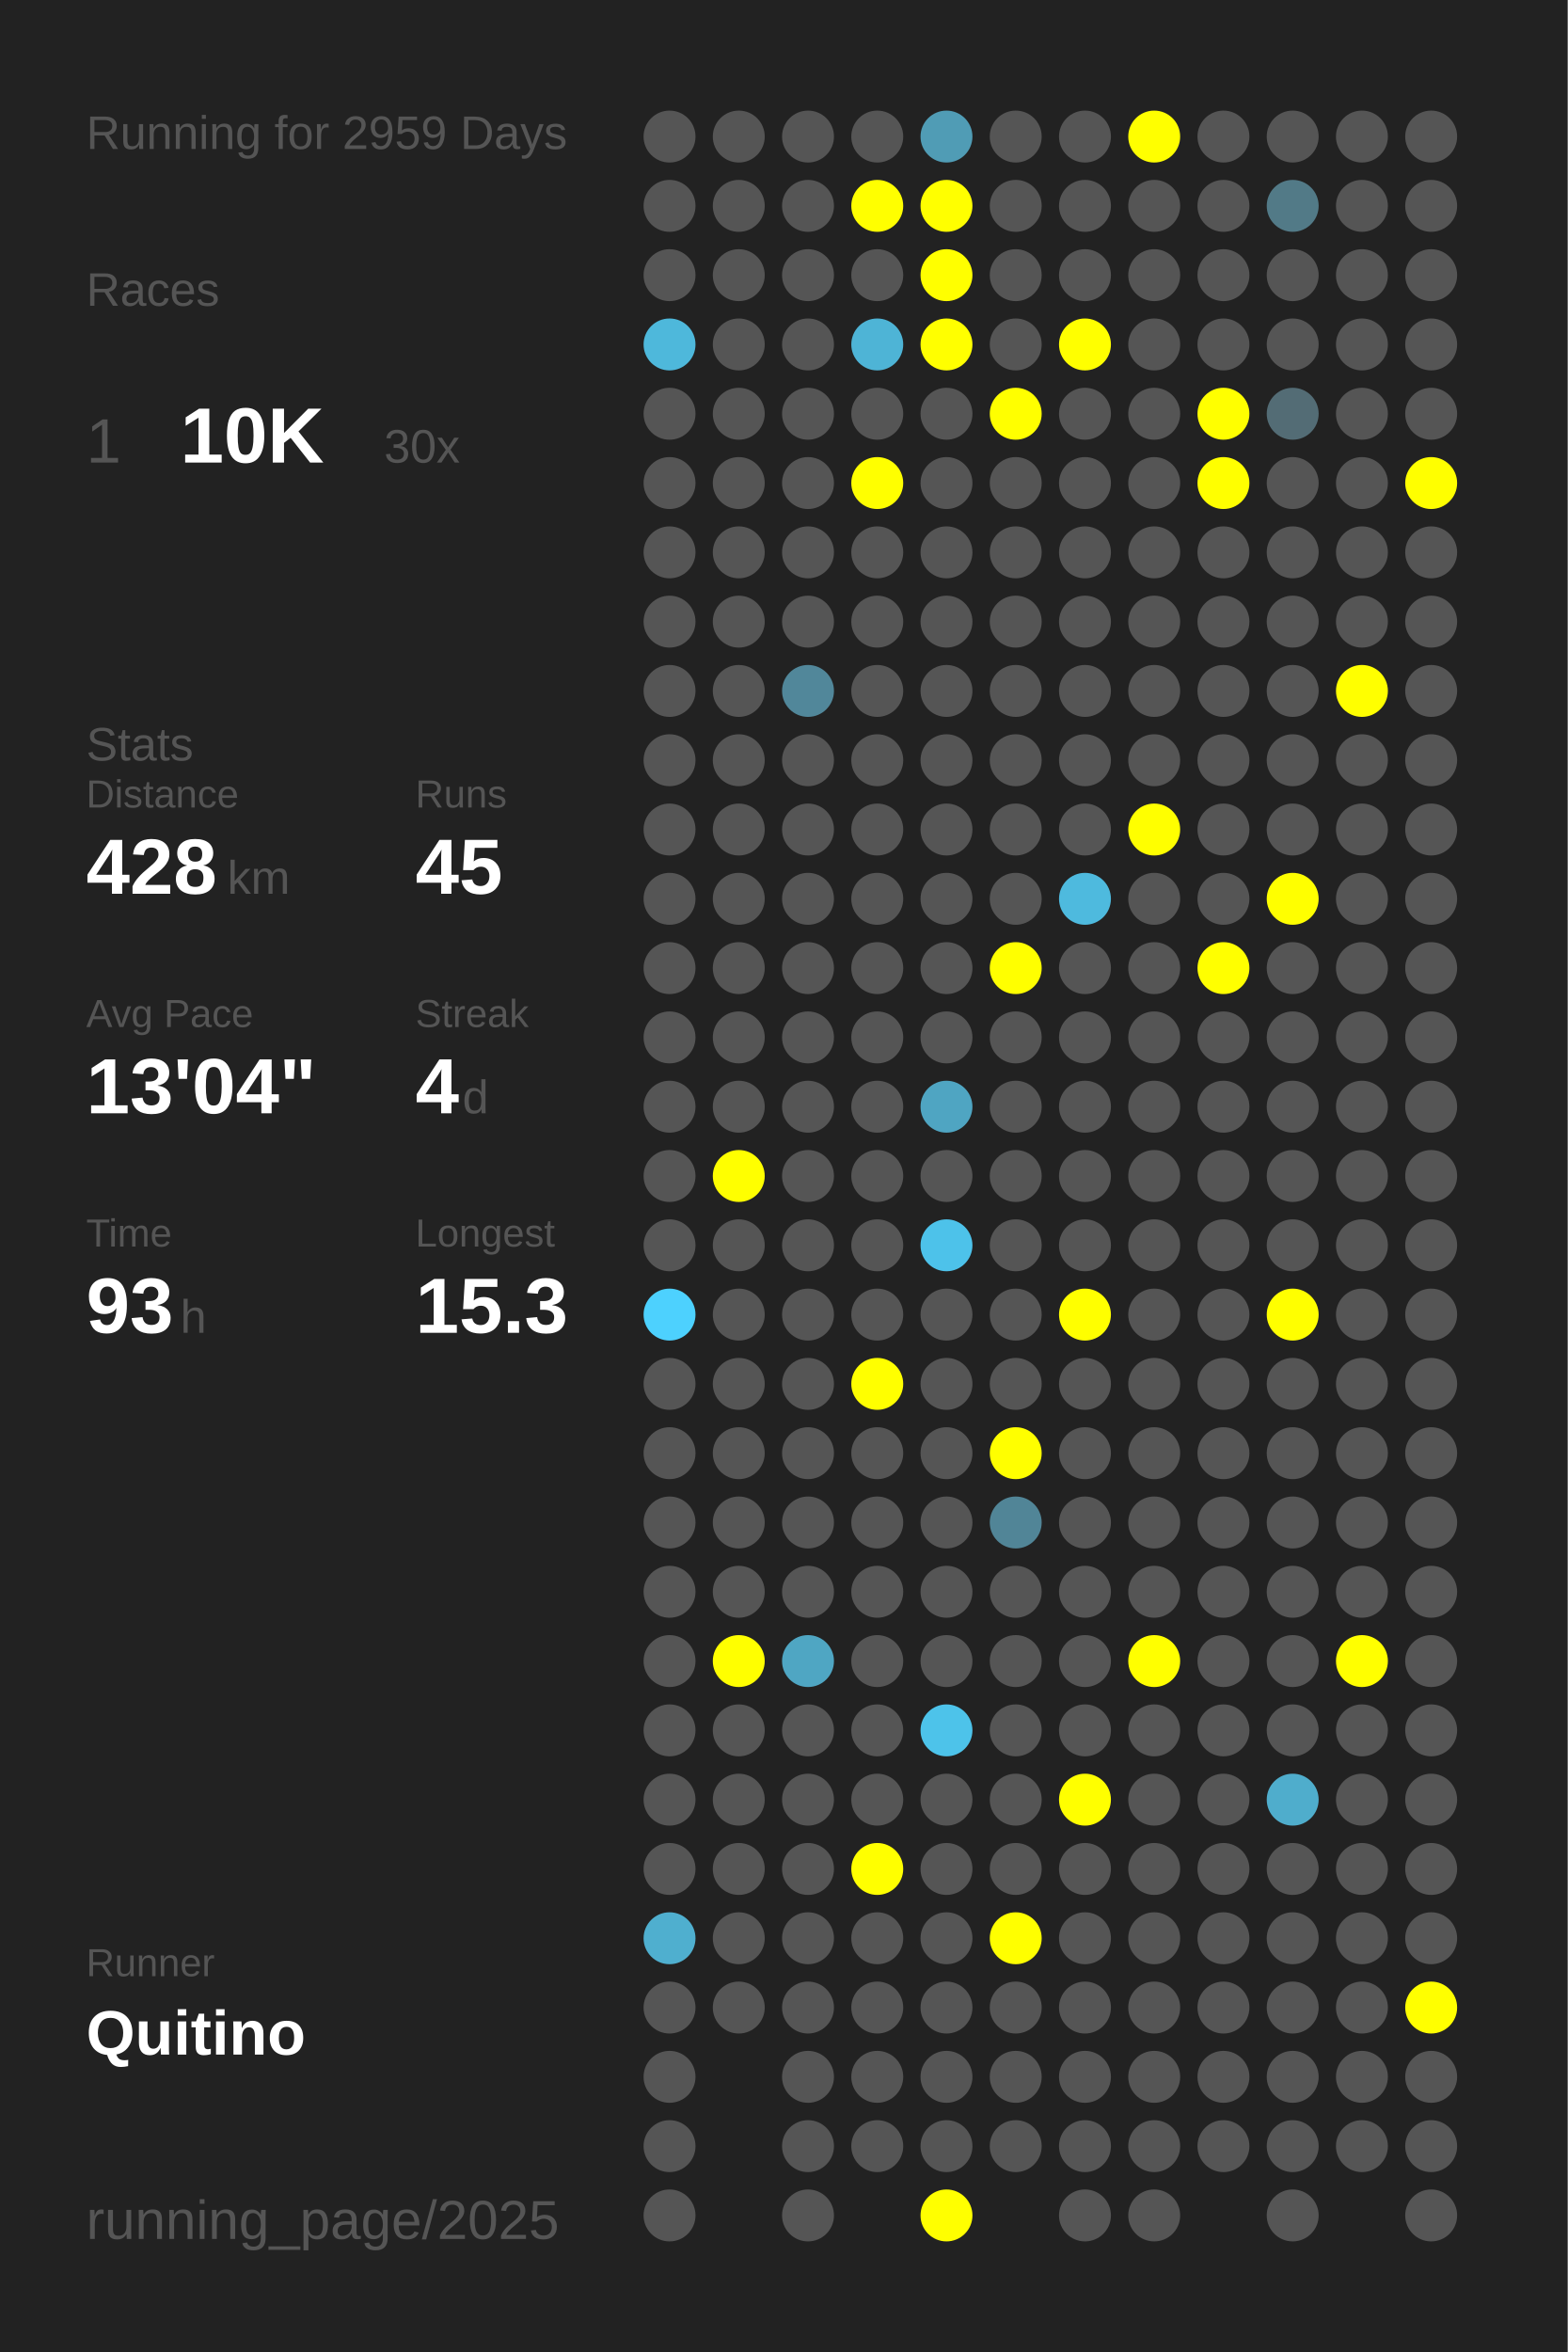
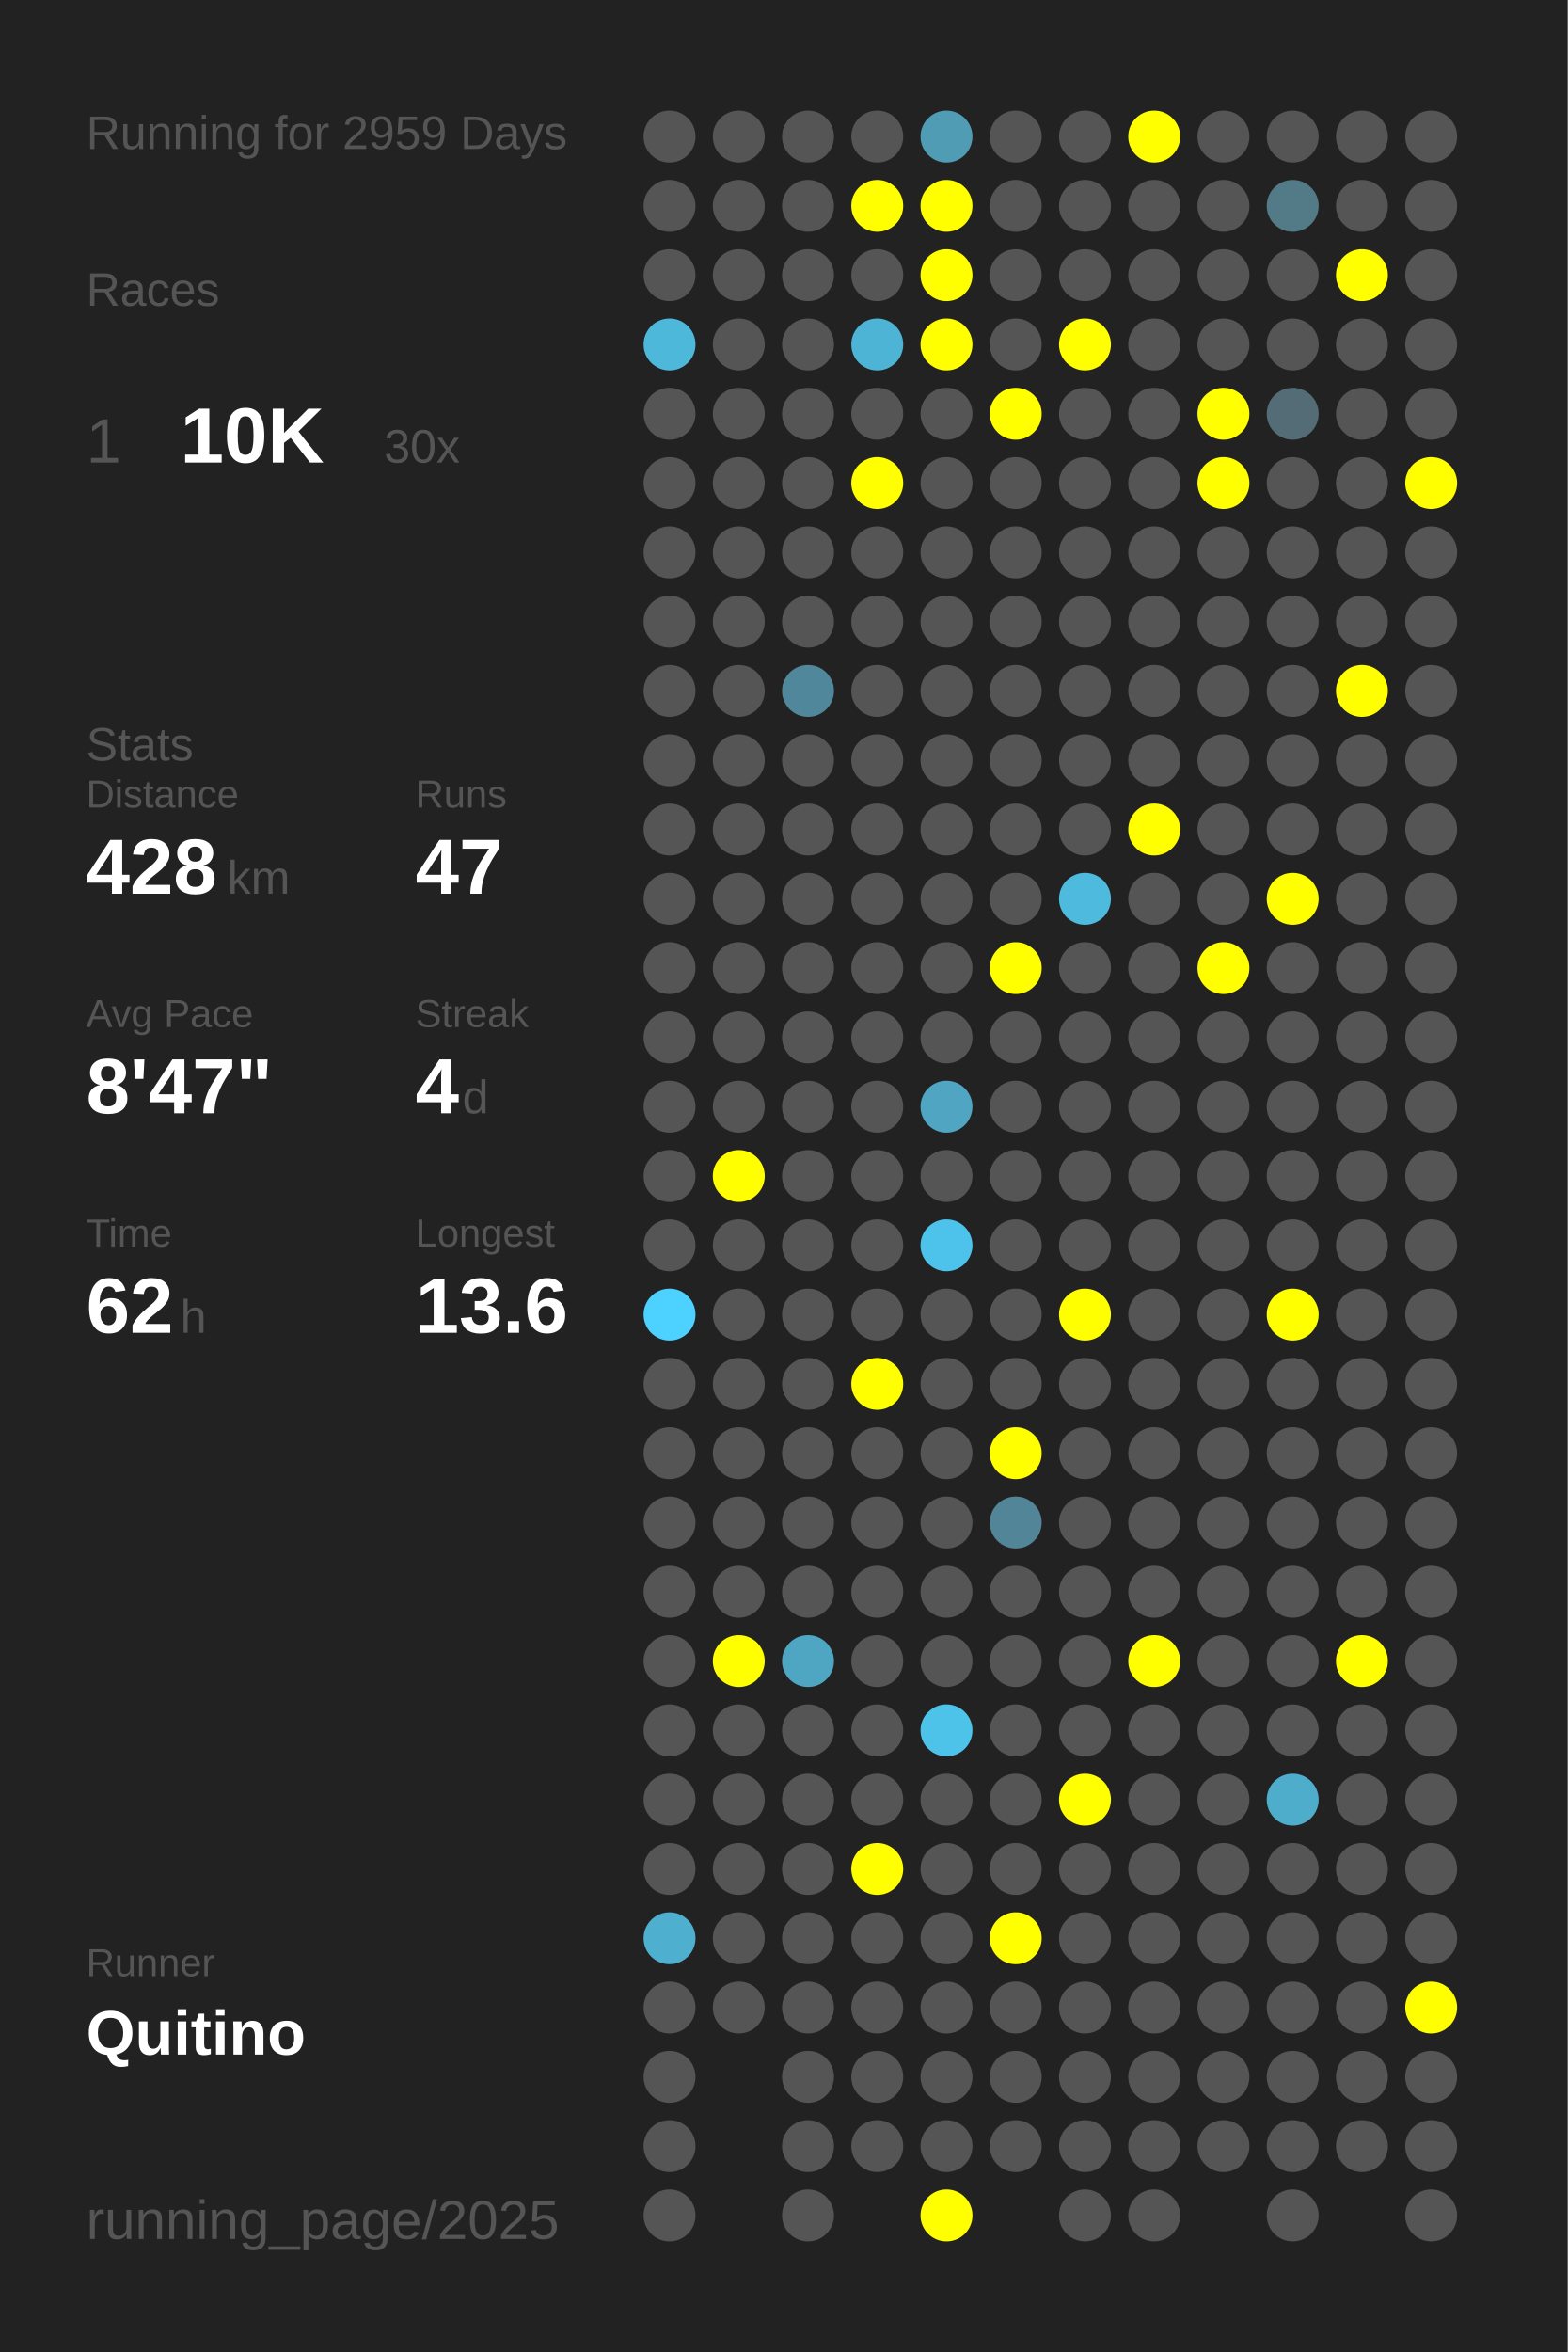
<svg xmlns="http://www.w3.org/2000/svg" baseProfile="full" height="300mm" version="1.1" viewBox="0,0,200,300" width="200mm">
  <defs />
  <rect fill="#222222" height="300" width="200" x="0" y="0" />
  <text fill="#555555" style="font-size:6px; font-family:Arial;" x="11" y="19">Running for 2959 Days</text>
  <text fill="#555555" style="font-size:6px; font-family:Arial;" x="11" y="39">Races</text>
  <text fill="#555555" style="font-size:8px; font-family:Arial;" x="11" y="59">1</text>
  <text fill="#FFFFFF" style="font-size:10px; font-family:Arial; font-weight:bold;" x="23" y="59">10K</text>
  <text fill="#555555" style="font-size:6px; font-family:Arial;" x="49" y="59">30x</text>
  <text fill="#555555" style="font-size:6px; font-family:Arial;" x="11" y="97">Stats</text>
  <text fill="#555555" style="font-size:5px; font-family:Arial;" x="11" y="103">Distance</text>
  <text fill="#FFFFFF" style="font-size:10px; font-family:Arial; font-weight:bold;" x="11" y="114">428</text>
  <text fill="#555555" style="font-size:6px; font-family:Arial;" x="29" y="114">km</text>
  <text fill="#555555" style="font-size:5px; font-family:Arial;" x="53" y="103">Runs</text>
-   <text fill="#FFFFFF" style="font-size:10px; font-family:Arial; font-weight:bold;" x="53" y="114">45</text>
+   <text fill="#FFFFFF" style="font-size:10px; font-family:Arial; font-weight:bold;" x="53" y="114">47</text>
  <text fill="#555555" style="font-size:5px; font-family:Arial;" x="11" y="131">Avg Pace</text>
-   <text fill="#FFFFFF" style="font-size:10px; font-family:Arial; font-weight:bold;" x="11" y="142">13'04"</text>
+   <text fill="#FFFFFF" style="font-size:10px; font-family:Arial; font-weight:bold;" x="11" y="142">8'47"</text>
  <text fill="#555555" style="font-size:5px; font-family:Arial;" x="53" y="131">Streak</text>
  <text fill="#FFFFFF" style="font-size:10px; font-family:Arial; font-weight:bold;" x="53" y="142">4</text>
  <text fill="#555555" style="font-size:6px; font-family:Arial;" x="59" y="142">d</text>
  <text fill="#555555" style="font-size:5px; font-family:Arial;" x="11" y="159">Time</text>
-   <text fill="#FFFFFF" style="font-size:10px; font-family:Arial; font-weight:bold;" x="11" y="170">93</text>
+   <text fill="#FFFFFF" style="font-size:10px; font-family:Arial; font-weight:bold;" x="11" y="170">62</text>
  <text fill="#555555" style="font-size:6px; font-family:Arial;" x="23" y="170">h</text>
  <text fill="#555555" style="font-size:5px; font-family:Arial;" x="53" y="159">Longest</text>
-   <text fill="#FFFFFF" style="font-size:10px; font-family:Arial; font-weight:bold;" x="53" y="170">15.3</text>
+   <text fill="#FFFFFF" style="font-size:10px; font-family:Arial; font-weight:bold;" x="53" y="170">13.6</text>
  <text fill="#555555" style="font-size:5px; font-family:Arial;" x="11" y="252.065">Runner</text>
  <text fill="#FFFFFF" style="font-size:8px; font-family:Arial; font-weight:bold;" x="11" y="262.065">Quitino</text>
  <text fill="#555555" style="font-size:7px; font-family:Arial;" x="11" y="285.581">running_page/2025</text>
  <circle cx="85.417" cy="17.419" fill="#555555" r="3.312" />
  <circle cx="85.417" cy="26.258" fill="#555555" r="3.312" />
  <circle cx="85.417" cy="35.097" fill="#555555" r="3.312" />
  <circle cx="85.417" cy="43.935" fill="#4eb8db" r="3.312" />
  <circle cx="85.417" cy="52.774" fill="#555555" r="3.312" />
  <circle cx="85.417" cy="61.613" fill="#555555" r="3.312" />
  <circle cx="85.417" cy="70.452" fill="#555555" r="3.312" />
  <circle cx="85.417" cy="79.29" fill="#555555" r="3.312" />
  <circle cx="85.417" cy="88.129" fill="#555555" r="3.312" />
  <circle cx="85.417" cy="96.968" fill="#555555" r="3.312" />
  <circle cx="85.417" cy="105.806" fill="#555555" r="3.312" />
  <circle cx="85.417" cy="114.645" fill="#555555" r="3.312" />
  <circle cx="85.417" cy="123.484" fill="#555555" r="3.312" />
  <circle cx="85.417" cy="132.323" fill="#555555" r="3.312" />
  <circle cx="85.417" cy="141.161" fill="#555555" r="3.312" />
  <circle cx="85.417" cy="150" fill="#555555" r="3.312" />
  <circle cx="85.417" cy="158.839" fill="#555555" r="3.312" />
  <circle cx="85.417" cy="167.677" fill="#4dd1fe" r="3.312" />
  <circle cx="85.417" cy="176.516" fill="#555555" r="3.312" />
  <circle cx="85.417" cy="185.355" fill="#555555" r="3.312" />
  <circle cx="85.417" cy="194.194" fill="#555555" r="3.312" />
  <circle cx="85.417" cy="203.032" fill="#555555" r="3.312" />
  <circle cx="85.417" cy="211.871" fill="#555555" r="3.312" />
  <circle cx="85.417" cy="220.71" fill="#555555" r="3.312" />
  <circle cx="85.417" cy="229.548" fill="#555555" r="3.312" />
  <circle cx="85.417" cy="238.387" fill="#555555" r="3.312" />
  <circle cx="85.417" cy="247.226" fill="#4fafcf" r="3.312" />
  <circle cx="85.417" cy="256.065" fill="#555555" r="3.312" />
  <circle cx="85.417" cy="264.903" fill="#555555" r="3.312" />
  <circle cx="85.417" cy="273.742" fill="#555555" r="3.312" />
  <circle cx="85.417" cy="282.581" fill="#555555" r="3.312" />
  <circle cx="94.25" cy="17.419" fill="#555555" r="3.312" />
  <circle cx="94.25" cy="26.258" fill="#555555" r="3.312" />
  <circle cx="94.25" cy="35.097" fill="#555555" r="3.312" />
  <circle cx="94.25" cy="43.935" fill="#555555" r="3.312" />
  <circle cx="94.25" cy="52.774" fill="#555555" r="3.312" />
  <circle cx="94.25" cy="61.613" fill="#555555" r="3.312" />
  <circle cx="94.25" cy="70.452" fill="#555555" r="3.312" />
  <circle cx="94.25" cy="79.29" fill="#555555" r="3.312" />
  <circle cx="94.25" cy="88.129" fill="#555555" r="3.312" />
  <circle cx="94.25" cy="96.968" fill="#555555" r="3.312" />
  <circle cx="94.25" cy="105.806" fill="#555555" r="3.312" />
  <circle cx="94.25" cy="114.645" fill="#555555" r="3.312" />
  <circle cx="94.25" cy="123.484" fill="#555555" r="3.312" />
  <circle cx="94.25" cy="132.323" fill="#555555" r="3.312" />
  <circle cx="94.25" cy="141.161" fill="#555555" r="3.312" />
  <circle cx="94.25" cy="150" fill="#FFFF00" r="3.312" />
  <circle cx="94.25" cy="158.839" fill="#555555" r="3.312" />
  <circle cx="94.25" cy="167.677" fill="#555555" r="3.312" />
  <circle cx="94.25" cy="176.516" fill="#555555" r="3.312" />
  <circle cx="94.25" cy="185.355" fill="#555555" r="3.312" />
  <circle cx="94.25" cy="194.194" fill="#555555" r="3.312" />
  <circle cx="94.25" cy="203.032" fill="#555555" r="3.312" />
  <circle cx="94.25" cy="211.871" fill="#FFFF00" r="3.312" />
  <circle cx="94.25" cy="220.71" fill="#555555" r="3.312" />
  <circle cx="94.25" cy="229.548" fill="#555555" r="3.312" />
  <circle cx="94.25" cy="238.387" fill="#555555" r="3.312" />
  <circle cx="94.25" cy="247.226" fill="#555555" r="3.312" />
  <circle cx="94.25" cy="256.065" fill="#555555" r="3.312" />
  <circle cx="103.083" cy="17.419" fill="#555555" r="3.312" />
  <circle cx="103.083" cy="26.258" fill="#555555" r="3.312" />
  <circle cx="103.083" cy="35.097" fill="#555555" r="3.312" />
  <circle cx="103.083" cy="43.935" fill="#555555" r="3.312" />
  <circle cx="103.083" cy="52.774" fill="#555555" r="3.312" />
  <circle cx="103.083" cy="61.613" fill="#555555" r="3.312" />
  <circle cx="103.083" cy="70.452" fill="#555555" r="3.312" />
  <circle cx="103.083" cy="79.29" fill="#555555" r="3.312" />
  <circle cx="103.083" cy="88.129" fill="#51879a" r="3.312" />
  <circle cx="103.083" cy="96.968" fill="#555555" r="3.312" />
  <circle cx="103.083" cy="105.806" fill="#555555" r="3.312" />
  <circle cx="103.083" cy="114.645" fill="#555555" r="3.312" />
  <circle cx="103.083" cy="123.484" fill="#555555" r="3.312" />
  <circle cx="103.083" cy="132.323" fill="#555555" r="3.312" />
  <circle cx="103.083" cy="141.161" fill="#555555" r="3.312" />
  <circle cx="103.083" cy="150" fill="#555555" r="3.312" />
  <circle cx="103.083" cy="158.839" fill="#555555" r="3.312" />
  <circle cx="103.083" cy="167.677" fill="#555555" r="3.312" />
  <circle cx="103.083" cy="176.516" fill="#555555" r="3.312" />
  <circle cx="103.083" cy="185.355" fill="#555555" r="3.312" />
  <circle cx="103.083" cy="194.194" fill="#555555" r="3.312" />
  <circle cx="103.083" cy="203.032" fill="#555555" r="3.312" />
  <circle cx="103.083" cy="211.871" fill="#4fa6c3" r="3.312" />
  <circle cx="103.083" cy="220.71" fill="#555555" r="3.312" />
  <circle cx="103.083" cy="229.548" fill="#555555" r="3.312" />
  <circle cx="103.083" cy="238.387" fill="#555555" r="3.312" />
  <circle cx="103.083" cy="247.226" fill="#555555" r="3.312" />
  <circle cx="103.083" cy="256.065" fill="#555555" r="3.312" />
  <circle cx="103.083" cy="264.903" fill="#555555" r="3.312" />
  <circle cx="103.083" cy="273.742" fill="#555555" r="3.312" />
  <circle cx="103.083" cy="282.581" fill="#555555" r="3.312" />
  <circle cx="111.917" cy="17.419" fill="#555555" r="3.312" />
  <circle cx="111.917" cy="26.258" fill="#FFFF00" r="3.312" />
  <circle cx="111.917" cy="35.097" fill="#555555" r="3.312" />
  <circle cx="111.917" cy="43.935" fill="#4eb4d6" r="3.312" />
  <circle cx="111.917" cy="52.774" fill="#555555" r="3.312" />
  <circle cx="111.917" cy="61.613" fill="#FFFF00" r="3.312" />
  <circle cx="111.917" cy="70.452" fill="#555555" r="3.312" />
  <circle cx="111.917" cy="79.29" fill="#555555" r="3.312" />
  <circle cx="111.917" cy="88.129" fill="#555555" r="3.312" />
  <circle cx="111.917" cy="96.968" fill="#555555" r="3.312" />
  <circle cx="111.917" cy="105.806" fill="#555555" r="3.312" />
  <circle cx="111.917" cy="114.645" fill="#555555" r="3.312" />
  <circle cx="111.917" cy="123.484" fill="#555555" r="3.312" />
  <circle cx="111.917" cy="132.323" fill="#555555" r="3.312" />
  <circle cx="111.917" cy="141.161" fill="#555555" r="3.312" />
  <circle cx="111.917" cy="150" fill="#555555" r="3.312" />
  <circle cx="111.917" cy="158.839" fill="#555555" r="3.312" />
  <circle cx="111.917" cy="167.677" fill="#555555" r="3.312" />
  <circle cx="111.917" cy="176.516" fill="#FFFF00" r="3.312" />
  <circle cx="111.917" cy="185.355" fill="#555555" r="3.312" />
  <circle cx="111.917" cy="194.194" fill="#555555" r="3.312" />
  <circle cx="111.917" cy="203.032" fill="#555555" r="3.312" />
  <circle cx="111.917" cy="211.871" fill="#555555" r="3.312" />
  <circle cx="111.917" cy="220.71" fill="#555555" r="3.312" />
  <circle cx="111.917" cy="229.548" fill="#555555" r="3.312" />
  <circle cx="111.917" cy="238.387" fill="#FFFF00" r="3.312" />
  <circle cx="111.917" cy="247.226" fill="#555555" r="3.312" />
  <circle cx="111.917" cy="256.065" fill="#555555" r="3.312" />
  <circle cx="111.917" cy="264.903" fill="#555555" r="3.312" />
  <circle cx="111.917" cy="273.742" fill="#555555" r="3.312" />
  <circle cx="120.75" cy="17.419" fill="#509cb5" r="3.312" />
  <circle cx="120.75" cy="26.258" fill="#FFFF00" r="3.312" />
  <circle cx="120.75" cy="35.097" fill="#FFFF00" r="3.312" />
  <circle cx="120.75" cy="43.935" fill="#FFFF00" r="3.312" />
  <circle cx="120.75" cy="52.774" fill="#555555" r="3.312" />
  <circle cx="120.75" cy="61.613" fill="#555555" r="3.312" />
  <circle cx="120.75" cy="70.452" fill="#555555" r="3.312" />
  <circle cx="120.75" cy="79.29" fill="#555555" r="3.312" />
  <circle cx="120.75" cy="88.129" fill="#555555" r="3.312" />
  <circle cx="120.75" cy="96.968" fill="#555555" r="3.312" />
  <circle cx="120.75" cy="105.806" fill="#555555" r="3.312" />
  <circle cx="120.75" cy="114.645" fill="#555555" r="3.312" />
  <circle cx="120.75" cy="123.484" fill="#555555" r="3.312" />
  <circle cx="120.75" cy="132.323" fill="#555555" r="3.312" />
  <circle cx="120.75" cy="141.161" fill="#4fa5c2" r="3.312" />
  <circle cx="120.75" cy="150" fill="#555555" r="3.312" />
  <circle cx="120.75" cy="158.839" fill="#4dc2ea" r="3.312" />
  <circle cx="120.75" cy="167.677" fill="#555555" r="3.312" />
  <circle cx="120.75" cy="176.516" fill="#555555" r="3.312" />
  <circle cx="120.75" cy="185.355" fill="#555555" r="3.312" />
  <circle cx="120.75" cy="194.194" fill="#555555" r="3.312" />
  <circle cx="120.75" cy="203.032" fill="#555555" r="3.312" />
  <circle cx="120.75" cy="211.871" fill="#555555" r="3.312" />
  <circle cx="120.75" cy="220.71" fill="#4dc3ea" r="3.312" />
  <circle cx="120.75" cy="229.548" fill="#555555" r="3.312" />
  <circle cx="120.75" cy="238.387" fill="#555555" r="3.312" />
  <circle cx="120.75" cy="247.226" fill="#555555" r="3.312" />
  <circle cx="120.75" cy="256.065" fill="#555555" r="3.312" />
  <circle cx="120.75" cy="264.903" fill="#555555" r="3.312" />
  <circle cx="120.75" cy="273.742" fill="#555555" r="3.312" />
  <circle cx="120.75" cy="282.581" fill="#FFFF00" r="3.312" />
  <circle cx="129.583" cy="17.419" fill="#555555" r="3.312" />
  <circle cx="129.583" cy="26.258" fill="#555555" r="3.312" />
  <circle cx="129.583" cy="35.097" fill="#555555" r="3.312" />
  <circle cx="129.583" cy="43.935" fill="#555555" r="3.312" />
  <circle cx="129.583" cy="52.774" fill="#FFFF00" r="3.312" />
  <circle cx="129.583" cy="61.613" fill="#555555" r="3.312" />
  <circle cx="129.583" cy="70.452" fill="#555555" r="3.312" />
  <circle cx="129.583" cy="79.29" fill="#555555" r="3.312" />
  <circle cx="129.583" cy="88.129" fill="#555555" r="3.312" />
  <circle cx="129.583" cy="96.968" fill="#555555" r="3.312" />
  <circle cx="129.583" cy="105.806" fill="#555555" r="3.312" />
  <circle cx="129.583" cy="114.645" fill="#555555" r="3.312" />
  <circle cx="129.583" cy="123.484" fill="#FFFF00" r="3.312" />
  <circle cx="129.583" cy="132.323" fill="#555555" r="3.312" />
  <circle cx="129.583" cy="141.161" fill="#555555" r="3.312" />
  <circle cx="129.583" cy="150" fill="#555555" r="3.312" />
  <circle cx="129.583" cy="158.839" fill="#555555" r="3.312" />
  <circle cx="129.583" cy="167.677" fill="#555555" r="3.312" />
  <circle cx="129.583" cy="176.516" fill="#555555" r="3.312" />
  <circle cx="129.583" cy="185.355" fill="#FFFF00" r="3.312" />
  <circle cx="129.583" cy="194.194" fill="#518597" r="3.312" />
  <circle cx="129.583" cy="203.032" fill="#555555" r="3.312" />
  <circle cx="129.583" cy="211.871" fill="#555555" r="3.312" />
  <circle cx="129.583" cy="220.71" fill="#555555" r="3.312" />
  <circle cx="129.583" cy="229.548" fill="#555555" r="3.312" />
  <circle cx="129.583" cy="238.387" fill="#555555" r="3.312" />
  <circle cx="129.583" cy="247.226" fill="#FFFF00" r="3.312" />
  <circle cx="129.583" cy="256.065" fill="#555555" r="3.312" />
  <circle cx="129.583" cy="264.903" fill="#555555" r="3.312" />
  <circle cx="129.583" cy="273.742" fill="#555555" r="3.312" />
  <circle cx="138.417" cy="17.419" fill="#555555" r="3.312" />
  <circle cx="138.417" cy="26.258" fill="#555555" r="3.312" />
  <circle cx="138.417" cy="35.097" fill="#555555" r="3.312" />
  <circle cx="138.417" cy="43.935" fill="#FFFF00" r="3.312" />
  <circle cx="138.417" cy="52.774" fill="#555555" r="3.312" />
  <circle cx="138.417" cy="61.613" fill="#555555" r="3.312" />
  <circle cx="138.417" cy="70.452" fill="#555555" r="3.312" />
  <circle cx="138.417" cy="79.29" fill="#555555" r="3.312" />
  <circle cx="138.417" cy="88.129" fill="#555555" r="3.312" />
  <circle cx="138.417" cy="96.968" fill="#555555" r="3.312" />
  <circle cx="138.417" cy="105.806" fill="#555555" r="3.312" />
  <circle cx="138.417" cy="114.645" fill="#4ebade" r="3.312" />
  <circle cx="138.417" cy="123.484" fill="#555555" r="3.312" />
  <circle cx="138.417" cy="132.323" fill="#555555" r="3.312" />
  <circle cx="138.417" cy="141.161" fill="#555555" r="3.312" />
  <circle cx="138.417" cy="150" fill="#555555" r="3.312" />
  <circle cx="138.417" cy="158.839" fill="#555555" r="3.312" />
  <circle cx="138.417" cy="167.677" fill="#FFFF00" r="3.312" />
  <circle cx="138.417" cy="176.516" fill="#555555" r="3.312" />
  <circle cx="138.417" cy="185.355" fill="#555555" r="3.312" />
  <circle cx="138.417" cy="194.194" fill="#555555" r="3.312" />
  <circle cx="138.417" cy="203.032" fill="#555555" r="3.312" />
  <circle cx="138.417" cy="211.871" fill="#555555" r="3.312" />
  <circle cx="138.417" cy="220.71" fill="#555555" r="3.312" />
  <circle cx="138.417" cy="229.548" fill="#FFFF00" r="3.312" />
  <circle cx="138.417" cy="238.387" fill="#555555" r="3.312" />
  <circle cx="138.417" cy="247.226" fill="#555555" r="3.312" />
  <circle cx="138.417" cy="256.065" fill="#555555" r="3.312" />
  <circle cx="138.417" cy="264.903" fill="#555555" r="3.312" />
  <circle cx="138.417" cy="273.742" fill="#555555" r="3.312" />
  <circle cx="138.417" cy="282.581" fill="#555555" r="3.312" />
  <circle cx="147.25" cy="17.419" fill="#FFFF00" r="3.312" />
  <circle cx="147.25" cy="26.258" fill="#555555" r="3.312" />
  <circle cx="147.25" cy="35.097" fill="#555555" r="3.312" />
  <circle cx="147.25" cy="43.935" fill="#555555" r="3.312" />
  <circle cx="147.25" cy="52.774" fill="#555555" r="3.312" />
  <circle cx="147.25" cy="61.613" fill="#555555" r="3.312" />
  <circle cx="147.25" cy="70.452" fill="#555555" r="3.312" />
  <circle cx="147.25" cy="79.29" fill="#555555" r="3.312" />
  <circle cx="147.25" cy="88.129" fill="#555555" r="3.312" />
  <circle cx="147.25" cy="96.968" fill="#555555" r="3.312" />
  <circle cx="147.25" cy="105.806" fill="#FFFF00" r="3.312" />
  <circle cx="147.25" cy="114.645" fill="#555555" r="3.312" />
  <circle cx="147.25" cy="123.484" fill="#555555" r="3.312" />
  <circle cx="147.25" cy="132.323" fill="#555555" r="3.312" />
  <circle cx="147.25" cy="141.161" fill="#555555" r="3.312" />
  <circle cx="147.25" cy="150" fill="#555555" r="3.312" />
  <circle cx="147.25" cy="158.839" fill="#555555" r="3.312" />
  <circle cx="147.25" cy="167.677" fill="#555555" r="3.312" />
  <circle cx="147.25" cy="176.516" fill="#555555" r="3.312" />
  <circle cx="147.25" cy="185.355" fill="#555555" r="3.312" />
  <circle cx="147.25" cy="194.194" fill="#555555" r="3.312" />
  <circle cx="147.25" cy="203.032" fill="#555555" r="3.312" />
  <circle cx="147.25" cy="211.871" fill="#FFFF00" r="3.312" />
  <circle cx="147.25" cy="220.71" fill="#555555" r="3.312" />
  <circle cx="147.25" cy="229.548" fill="#555555" r="3.312" />
  <circle cx="147.25" cy="238.387" fill="#555555" r="3.312" />
  <circle cx="147.25" cy="247.226" fill="#555555" r="3.312" />
  <circle cx="147.25" cy="256.065" fill="#555555" r="3.312" />
  <circle cx="147.25" cy="264.903" fill="#555555" r="3.312" />
  <circle cx="147.25" cy="273.742" fill="#555555" r="3.312" />
  <circle cx="147.25" cy="282.581" fill="#555555" r="3.312" />
  <circle cx="156.083" cy="17.419" fill="#555555" r="3.312" />
  <circle cx="156.083" cy="26.258" fill="#555555" r="3.312" />
  <circle cx="156.083" cy="35.097" fill="#555555" r="3.312" />
  <circle cx="156.083" cy="43.935" fill="#555555" r="3.312" />
  <circle cx="156.083" cy="52.774" fill="#FFFF00" r="3.312" />
  <circle cx="156.083" cy="61.613" fill="#FFFF00" r="3.312" />
  <circle cx="156.083" cy="70.452" fill="#555555" r="3.312" />
  <circle cx="156.083" cy="79.29" fill="#555555" r="3.312" />
  <circle cx="156.083" cy="88.129" fill="#555555" r="3.312" />
  <circle cx="156.083" cy="96.968" fill="#555555" r="3.312" />
  <circle cx="156.083" cy="105.806" fill="#555555" r="3.312" />
  <circle cx="156.083" cy="114.645" fill="#555555" r="3.312" />
  <circle cx="156.083" cy="123.484" fill="#FFFF00" r="3.312" />
  <circle cx="156.083" cy="132.323" fill="#555555" r="3.312" />
  <circle cx="156.083" cy="141.161" fill="#555555" r="3.312" />
  <circle cx="156.083" cy="150" fill="#555555" r="3.312" />
  <circle cx="156.083" cy="158.839" fill="#555555" r="3.312" />
  <circle cx="156.083" cy="167.677" fill="#555555" r="3.312" />
  <circle cx="156.083" cy="176.516" fill="#555555" r="3.312" />
  <circle cx="156.083" cy="185.355" fill="#555555" r="3.312" />
  <circle cx="156.083" cy="194.194" fill="#555555" r="3.312" />
  <circle cx="156.083" cy="203.032" fill="#555555" r="3.312" />
  <circle cx="156.083" cy="211.871" fill="#555555" r="3.312" />
  <circle cx="156.083" cy="220.71" fill="#555555" r="3.312" />
  <circle cx="156.083" cy="229.548" fill="#555555" r="3.312" />
  <circle cx="156.083" cy="238.387" fill="#555555" r="3.312" />
  <circle cx="156.083" cy="247.226" fill="#555555" r="3.312" />
  <circle cx="156.083" cy="256.065" fill="#555555" r="3.312" />
  <circle cx="156.083" cy="264.903" fill="#555555" r="3.312" />
  <circle cx="156.083" cy="273.742" fill="#555555" r="3.312" />
  <circle cx="164.917" cy="17.419" fill="#555555" r="3.312" />
  <circle cx="164.917" cy="26.258" fill="#527a87" r="3.312" />
  <circle cx="164.917" cy="35.097" fill="#555555" r="3.312" />
  <circle cx="164.917" cy="43.935" fill="#555555" r="3.312" />
  <circle cx="164.917" cy="52.774" fill="#536c75" r="3.312" />
  <circle cx="164.917" cy="61.613" fill="#555555" r="3.312" />
  <circle cx="164.917" cy="70.452" fill="#555555" r="3.312" />
  <circle cx="164.917" cy="79.29" fill="#555555" r="3.312" />
  <circle cx="164.917" cy="88.129" fill="#555555" r="3.312" />
  <circle cx="164.917" cy="96.968" fill="#555555" r="3.312" />
  <circle cx="164.917" cy="105.806" fill="#555555" r="3.312" />
  <circle cx="164.917" cy="114.645" fill="#FFFF00" r="3.312" />
  <circle cx="164.917" cy="123.484" fill="#555555" r="3.312" />
  <circle cx="164.917" cy="132.323" fill="#555555" r="3.312" />
  <circle cx="164.917" cy="141.161" fill="#555555" r="3.312" />
  <circle cx="164.917" cy="150" fill="#555555" r="3.312" />
  <circle cx="164.917" cy="158.839" fill="#555555" r="3.312" />
  <circle cx="164.917" cy="167.677" fill="#FFFF00" r="3.312" />
  <circle cx="164.917" cy="176.516" fill="#555555" r="3.312" />
  <circle cx="164.917" cy="185.355" fill="#555555" r="3.312" />
  <circle cx="164.917" cy="194.194" fill="#555555" r="3.312" />
  <circle cx="164.917" cy="203.032" fill="#555555" r="3.312" />
  <circle cx="164.917" cy="211.871" fill="#555555" r="3.312" />
  <circle cx="164.917" cy="220.71" fill="#555555" r="3.312" />
  <circle cx="164.917" cy="229.548" fill="#4fadcc" r="3.312" />
  <circle cx="164.917" cy="238.387" fill="#555555" r="3.312" />
  <circle cx="164.917" cy="247.226" fill="#555555" r="3.312" />
  <circle cx="164.917" cy="256.065" fill="#555555" r="3.312" />
  <circle cx="164.917" cy="264.903" fill="#555555" r="3.312" />
  <circle cx="164.917" cy="273.742" fill="#555555" r="3.312" />
  <circle cx="164.917" cy="282.581" fill="#555555" r="3.312" />
  <circle cx="173.75" cy="17.419" fill="#555555" r="3.312" />
  <circle cx="173.75" cy="26.258" fill="#555555" r="3.312" />
-   <circle cx="173.75" cy="35.097" fill="#555555" r="3.312" />
+   <circle cx="173.75" cy="35.097" fill="#FFFF00" r="3.312" />
  <circle cx="173.75" cy="43.935" fill="#555555" r="3.312" />
  <circle cx="173.75" cy="52.774" fill="#555555" r="3.312" />
  <circle cx="173.75" cy="61.613" fill="#555555" r="3.312" />
  <circle cx="173.75" cy="70.452" fill="#555555" r="3.312" />
  <circle cx="173.75" cy="79.29" fill="#555555" r="3.312" />
  <circle cx="173.75" cy="88.129" fill="#FFFF00" r="3.312" />
  <circle cx="173.75" cy="96.968" fill="#555555" r="3.312" />
  <circle cx="173.75" cy="105.806" fill="#555555" r="3.312" />
  <circle cx="173.75" cy="114.645" fill="#555555" r="3.312" />
  <circle cx="173.75" cy="123.484" fill="#555555" r="3.312" />
  <circle cx="173.75" cy="132.323" fill="#555555" r="3.312" />
  <circle cx="173.75" cy="141.161" fill="#555555" r="3.312" />
  <circle cx="173.75" cy="150" fill="#555555" r="3.312" />
  <circle cx="173.75" cy="158.839" fill="#555555" r="3.312" />
  <circle cx="173.75" cy="167.677" fill="#555555" r="3.312" />
  <circle cx="173.75" cy="176.516" fill="#555555" r="3.312" />
  <circle cx="173.75" cy="185.355" fill="#555555" r="3.312" />
  <circle cx="173.75" cy="194.194" fill="#555555" r="3.312" />
  <circle cx="173.75" cy="203.032" fill="#555555" r="3.312" />
  <circle cx="173.75" cy="211.871" fill="#FFFF00" r="3.312" />
  <circle cx="173.75" cy="220.71" fill="#555555" r="3.312" />
  <circle cx="173.75" cy="229.548" fill="#555555" r="3.312" />
  <circle cx="173.75" cy="238.387" fill="#555555" r="3.312" />
  <circle cx="173.75" cy="247.226" fill="#555555" r="3.312" />
  <circle cx="173.75" cy="256.065" fill="#555555" r="3.312" />
  <circle cx="173.75" cy="264.903" fill="#555555" r="3.312" />
  <circle cx="173.75" cy="273.742" fill="#555555" r="3.312" />
  <circle cx="182.583" cy="17.419" fill="#555555" r="3.312" />
  <circle cx="182.583" cy="26.258" fill="#555555" r="3.312" />
  <circle cx="182.583" cy="35.097" fill="#555555" r="3.312" />
  <circle cx="182.583" cy="43.935" fill="#555555" r="3.312" />
  <circle cx="182.583" cy="52.774" fill="#555555" r="3.312" />
  <circle cx="182.583" cy="61.613" fill="#FFFF00" r="3.312" />
  <circle cx="182.583" cy="70.452" fill="#555555" r="3.312" />
  <circle cx="182.583" cy="79.29" fill="#555555" r="3.312" />
  <circle cx="182.583" cy="88.129" fill="#555555" r="3.312" />
  <circle cx="182.583" cy="96.968" fill="#555555" r="3.312" />
  <circle cx="182.583" cy="105.806" fill="#555555" r="3.312" />
  <circle cx="182.583" cy="114.645" fill="#555555" r="3.312" />
  <circle cx="182.583" cy="123.484" fill="#555555" r="3.312" />
  <circle cx="182.583" cy="132.323" fill="#555555" r="3.312" />
  <circle cx="182.583" cy="141.161" fill="#555555" r="3.312" />
  <circle cx="182.583" cy="150" fill="#555555" r="3.312" />
  <circle cx="182.583" cy="158.839" fill="#555555" r="3.312" />
  <circle cx="182.583" cy="167.677" fill="#555555" r="3.312" />
  <circle cx="182.583" cy="176.516" fill="#555555" r="3.312" />
  <circle cx="182.583" cy="185.355" fill="#555555" r="3.312" />
  <circle cx="182.583" cy="194.194" fill="#555555" r="3.312" />
  <circle cx="182.583" cy="203.032" fill="#555555" r="3.312" />
  <circle cx="182.583" cy="211.871" fill="#555555" r="3.312" />
  <circle cx="182.583" cy="220.71" fill="#555555" r="3.312" />
  <circle cx="182.583" cy="229.548" fill="#555555" r="3.312" />
  <circle cx="182.583" cy="238.387" fill="#555555" r="3.312" />
  <circle cx="182.583" cy="247.226" fill="#555555" r="3.312" />
  <circle cx="182.583" cy="256.065" fill="#FFFF00" r="3.312" />
  <circle cx="182.583" cy="264.903" fill="#555555" r="3.312" />
  <circle cx="182.583" cy="273.742" fill="#555555" r="3.312" />
  <circle cx="182.583" cy="282.581" fill="#555555" r="3.312" />
</svg>
